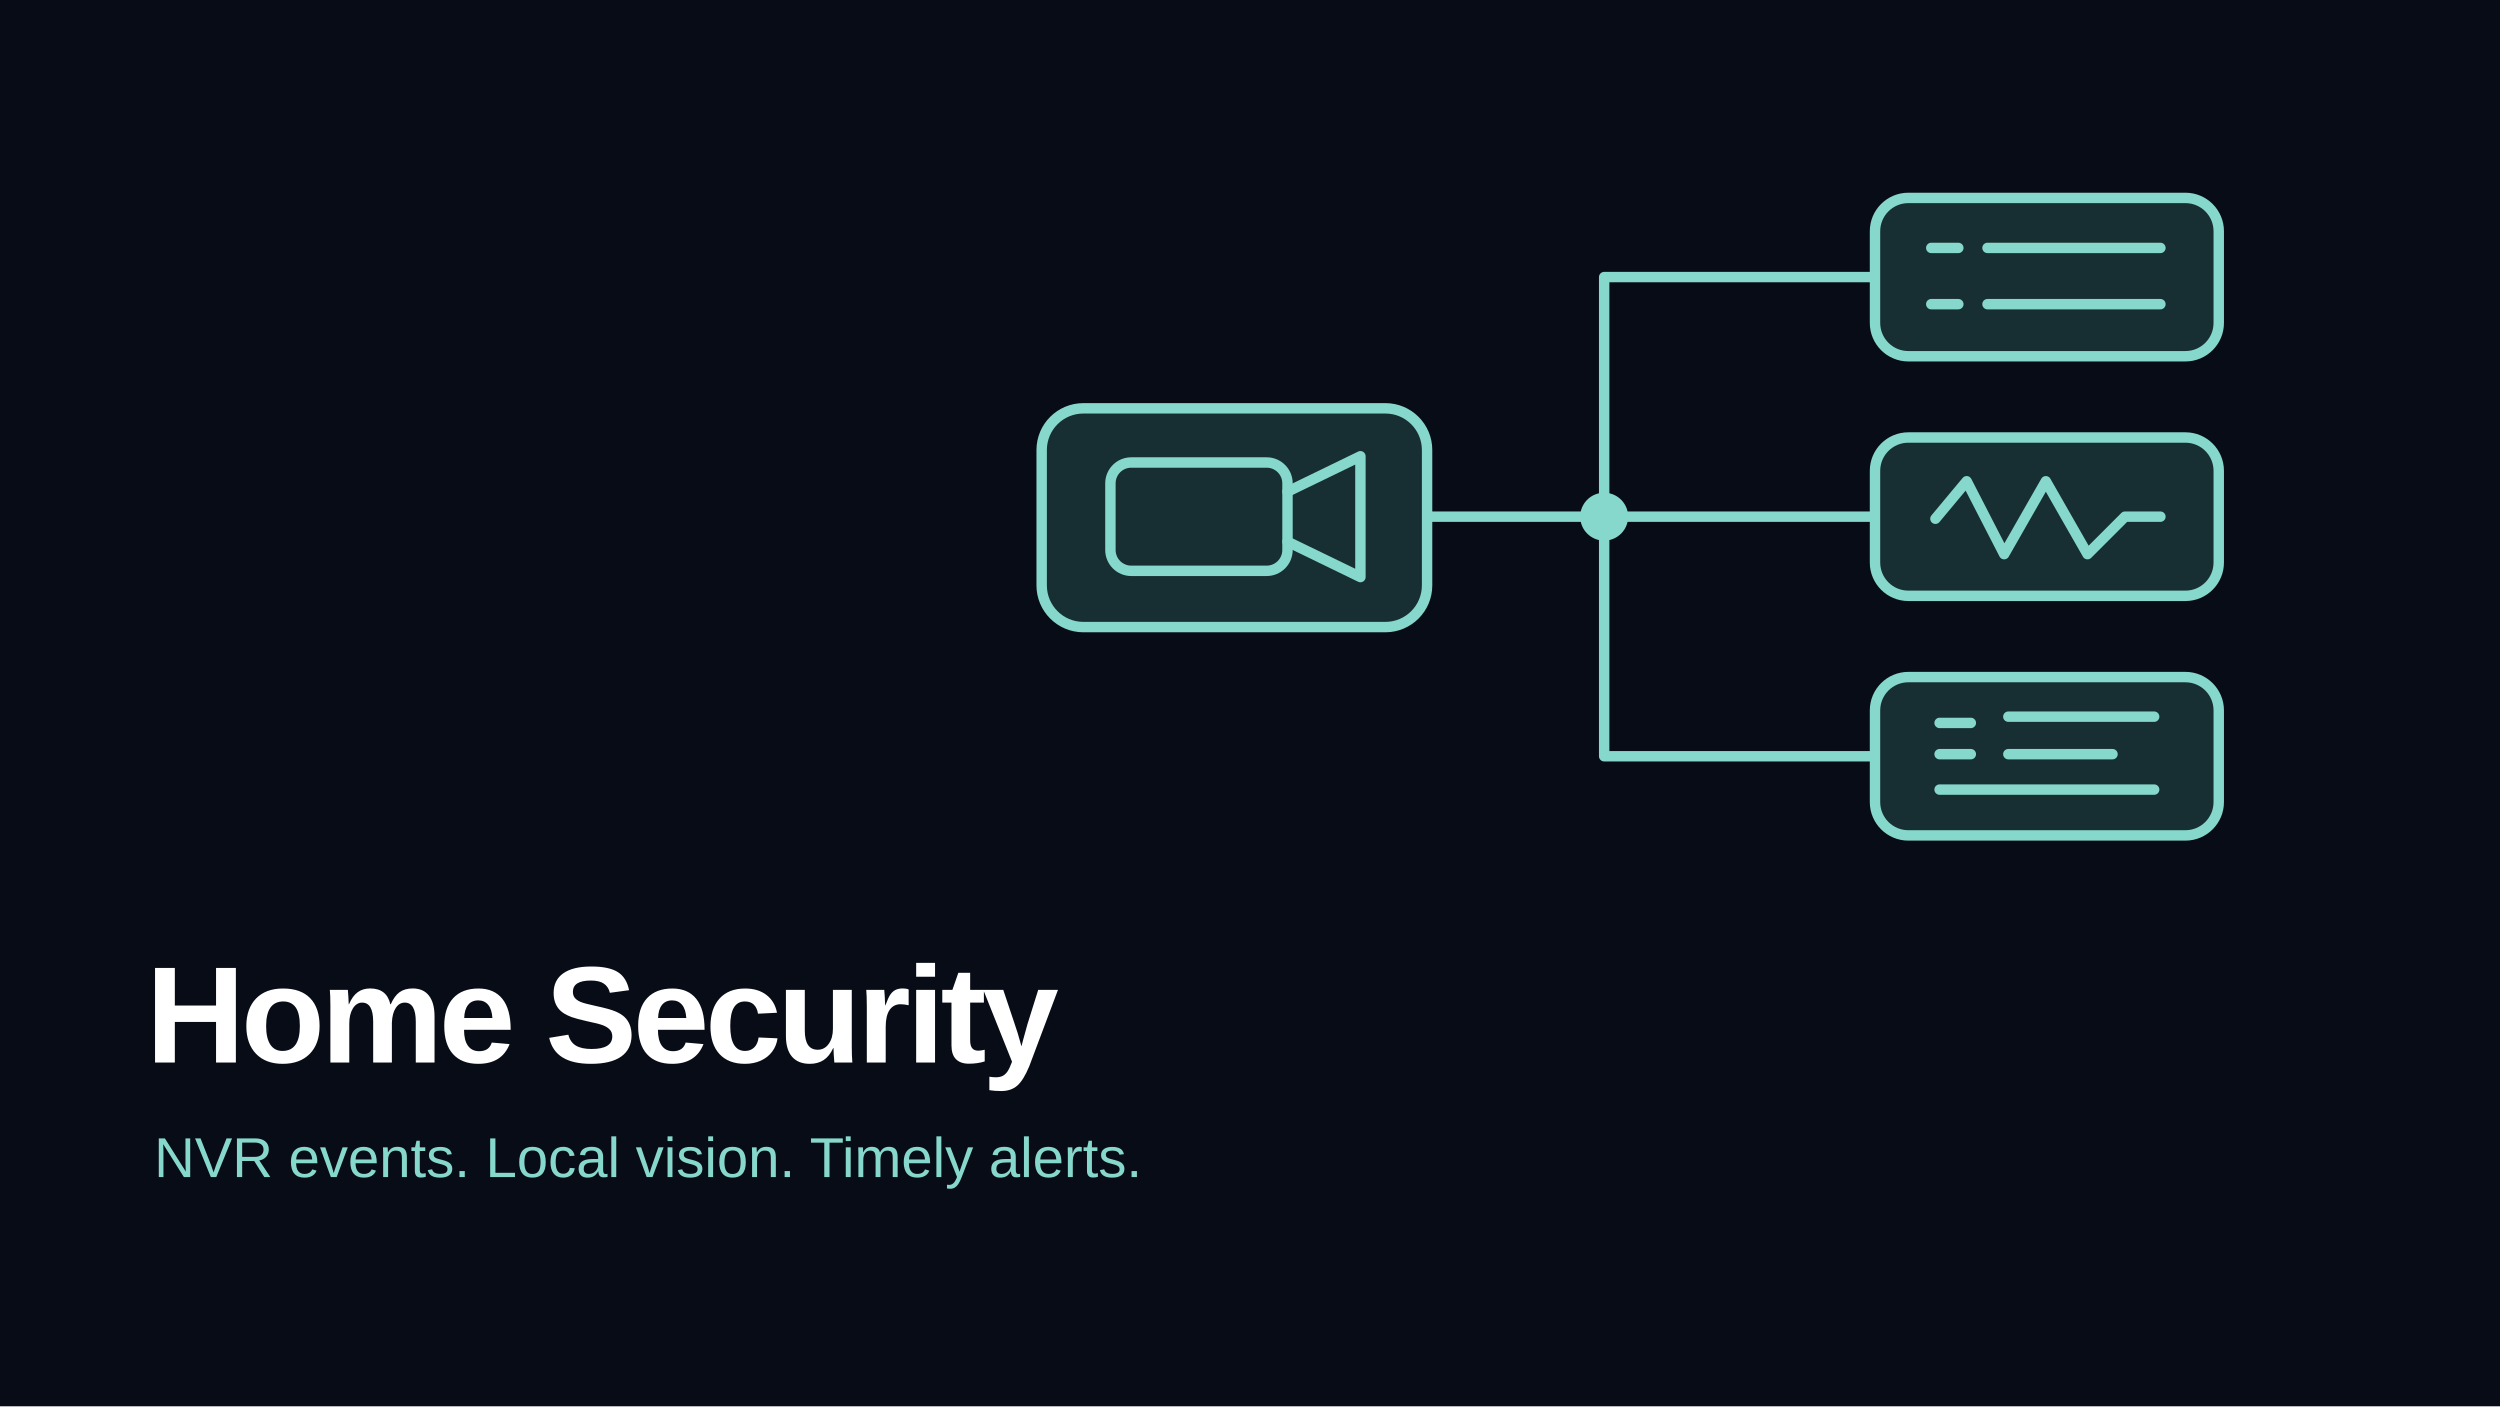
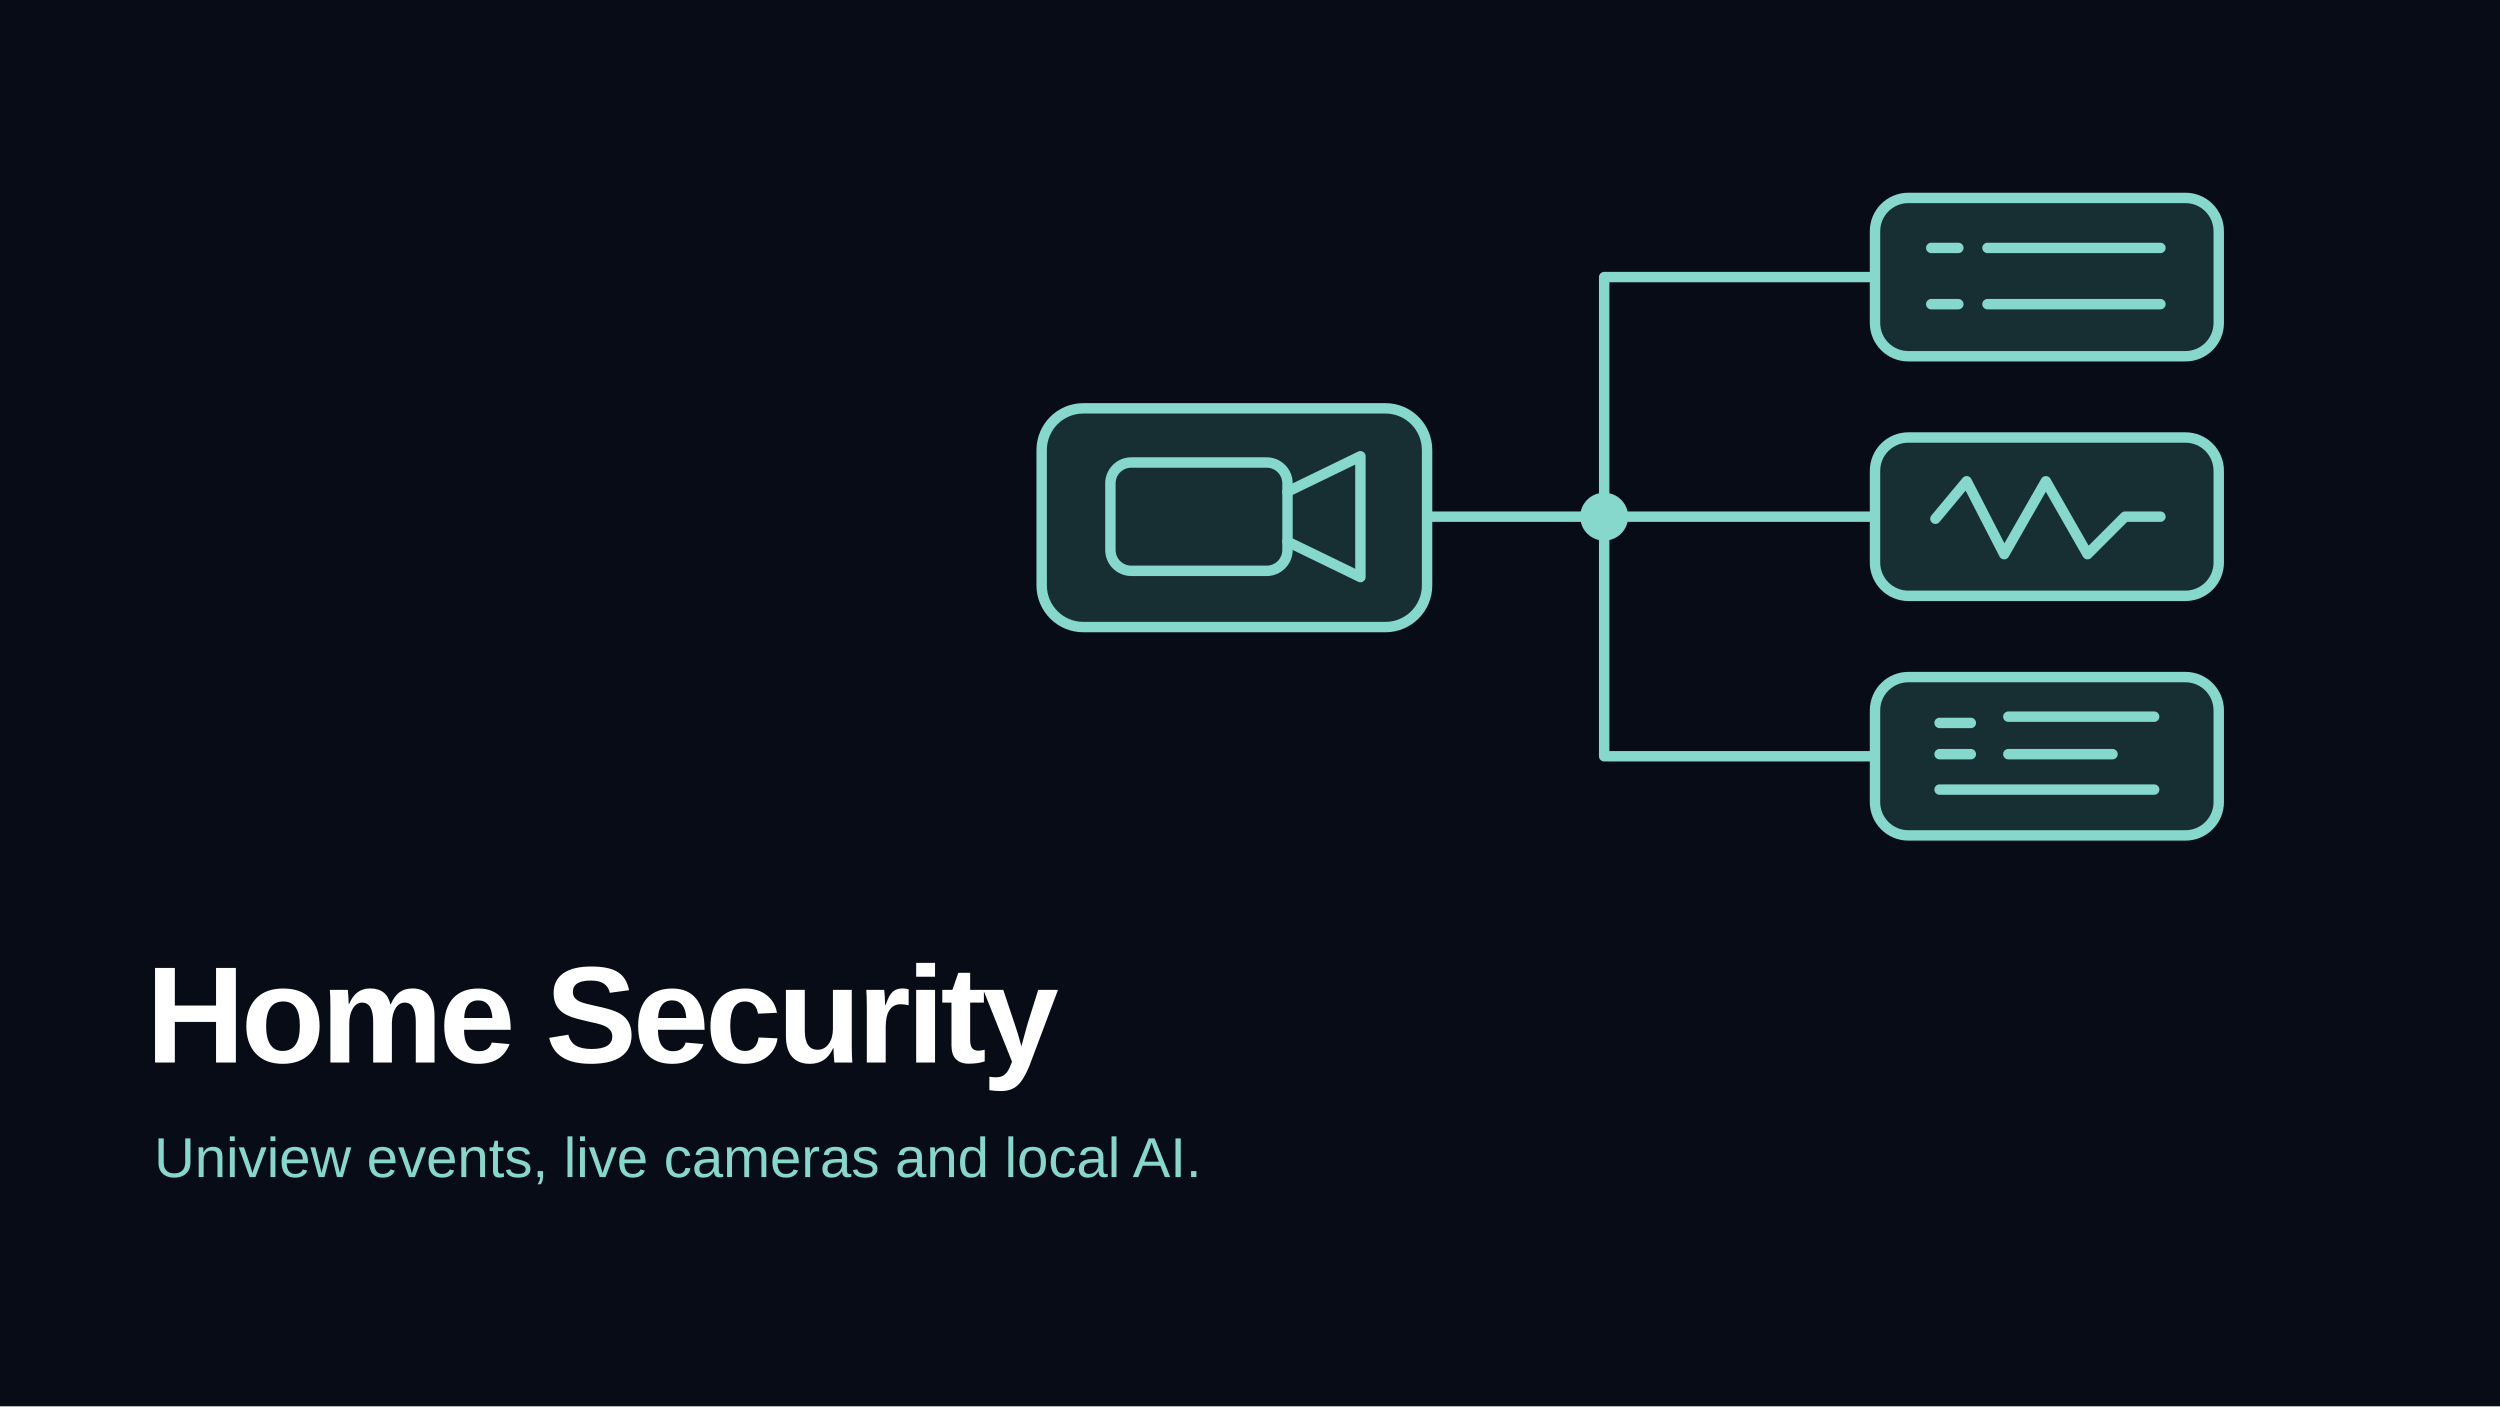
<svg xmlns="http://www.w3.org/2000/svg" width="1200" height="675" viewBox="0 0 1200 675" role="img" aria-labelledby="title desc">
  <rect width="1200" height="675" fill="#080c16" />
  <g fill="none" stroke="#87d8cc" stroke-width="5" stroke-linejoin="round" stroke-linecap="round">
    <path d="M685 248h85m0 0V133h130m-130 115h130m-130 0v115h130" />
    <rect x="500" y="196" width="185" height="105" rx="20" fill="#172e32" />
    <rect x="533" y="222" width="85" height="52" rx="10" />
    <path d="m618 236 35-17v58l-35-17" />
    <circle cx="770" cy="248" r="9" fill="#87d8cc" />
    <rect x="900" y="95" width="165" height="76" rx="16" fill="#172e32" />
    <path d="M927 119h13m14 0h83m-110 27h13m14 0h83" />
    <rect x="900" y="210" width="165" height="76" rx="16" fill="#172e32" />
    <path d="m929 249 15-18 18 35 20-35 20 35 18-18h17" />
    <rect x="900" y="325" width="165" height="76" rx="16" fill="#172e32" />
    <path d="M931 347h15m-15 15h15m18-18h70m-70 18h50m-83 17h103" />
  </g>
  <text x="70" y="510" fill="#fff" font-family="Arial,sans-serif" font-size="66" font-weight="700" letter-spacing="-2">Home Security</text>
-   <text x="74" y="565" fill="#87d8cc" font-family="Arial,sans-serif" font-size="27">NVR events. Local vision. Timely alerts.</text>
+   <text x="74" y="565" fill="#87d8cc" font-family="Arial,sans-serif" font-size="27">Uniview events, live cameras and local AI.</text>
</svg>
